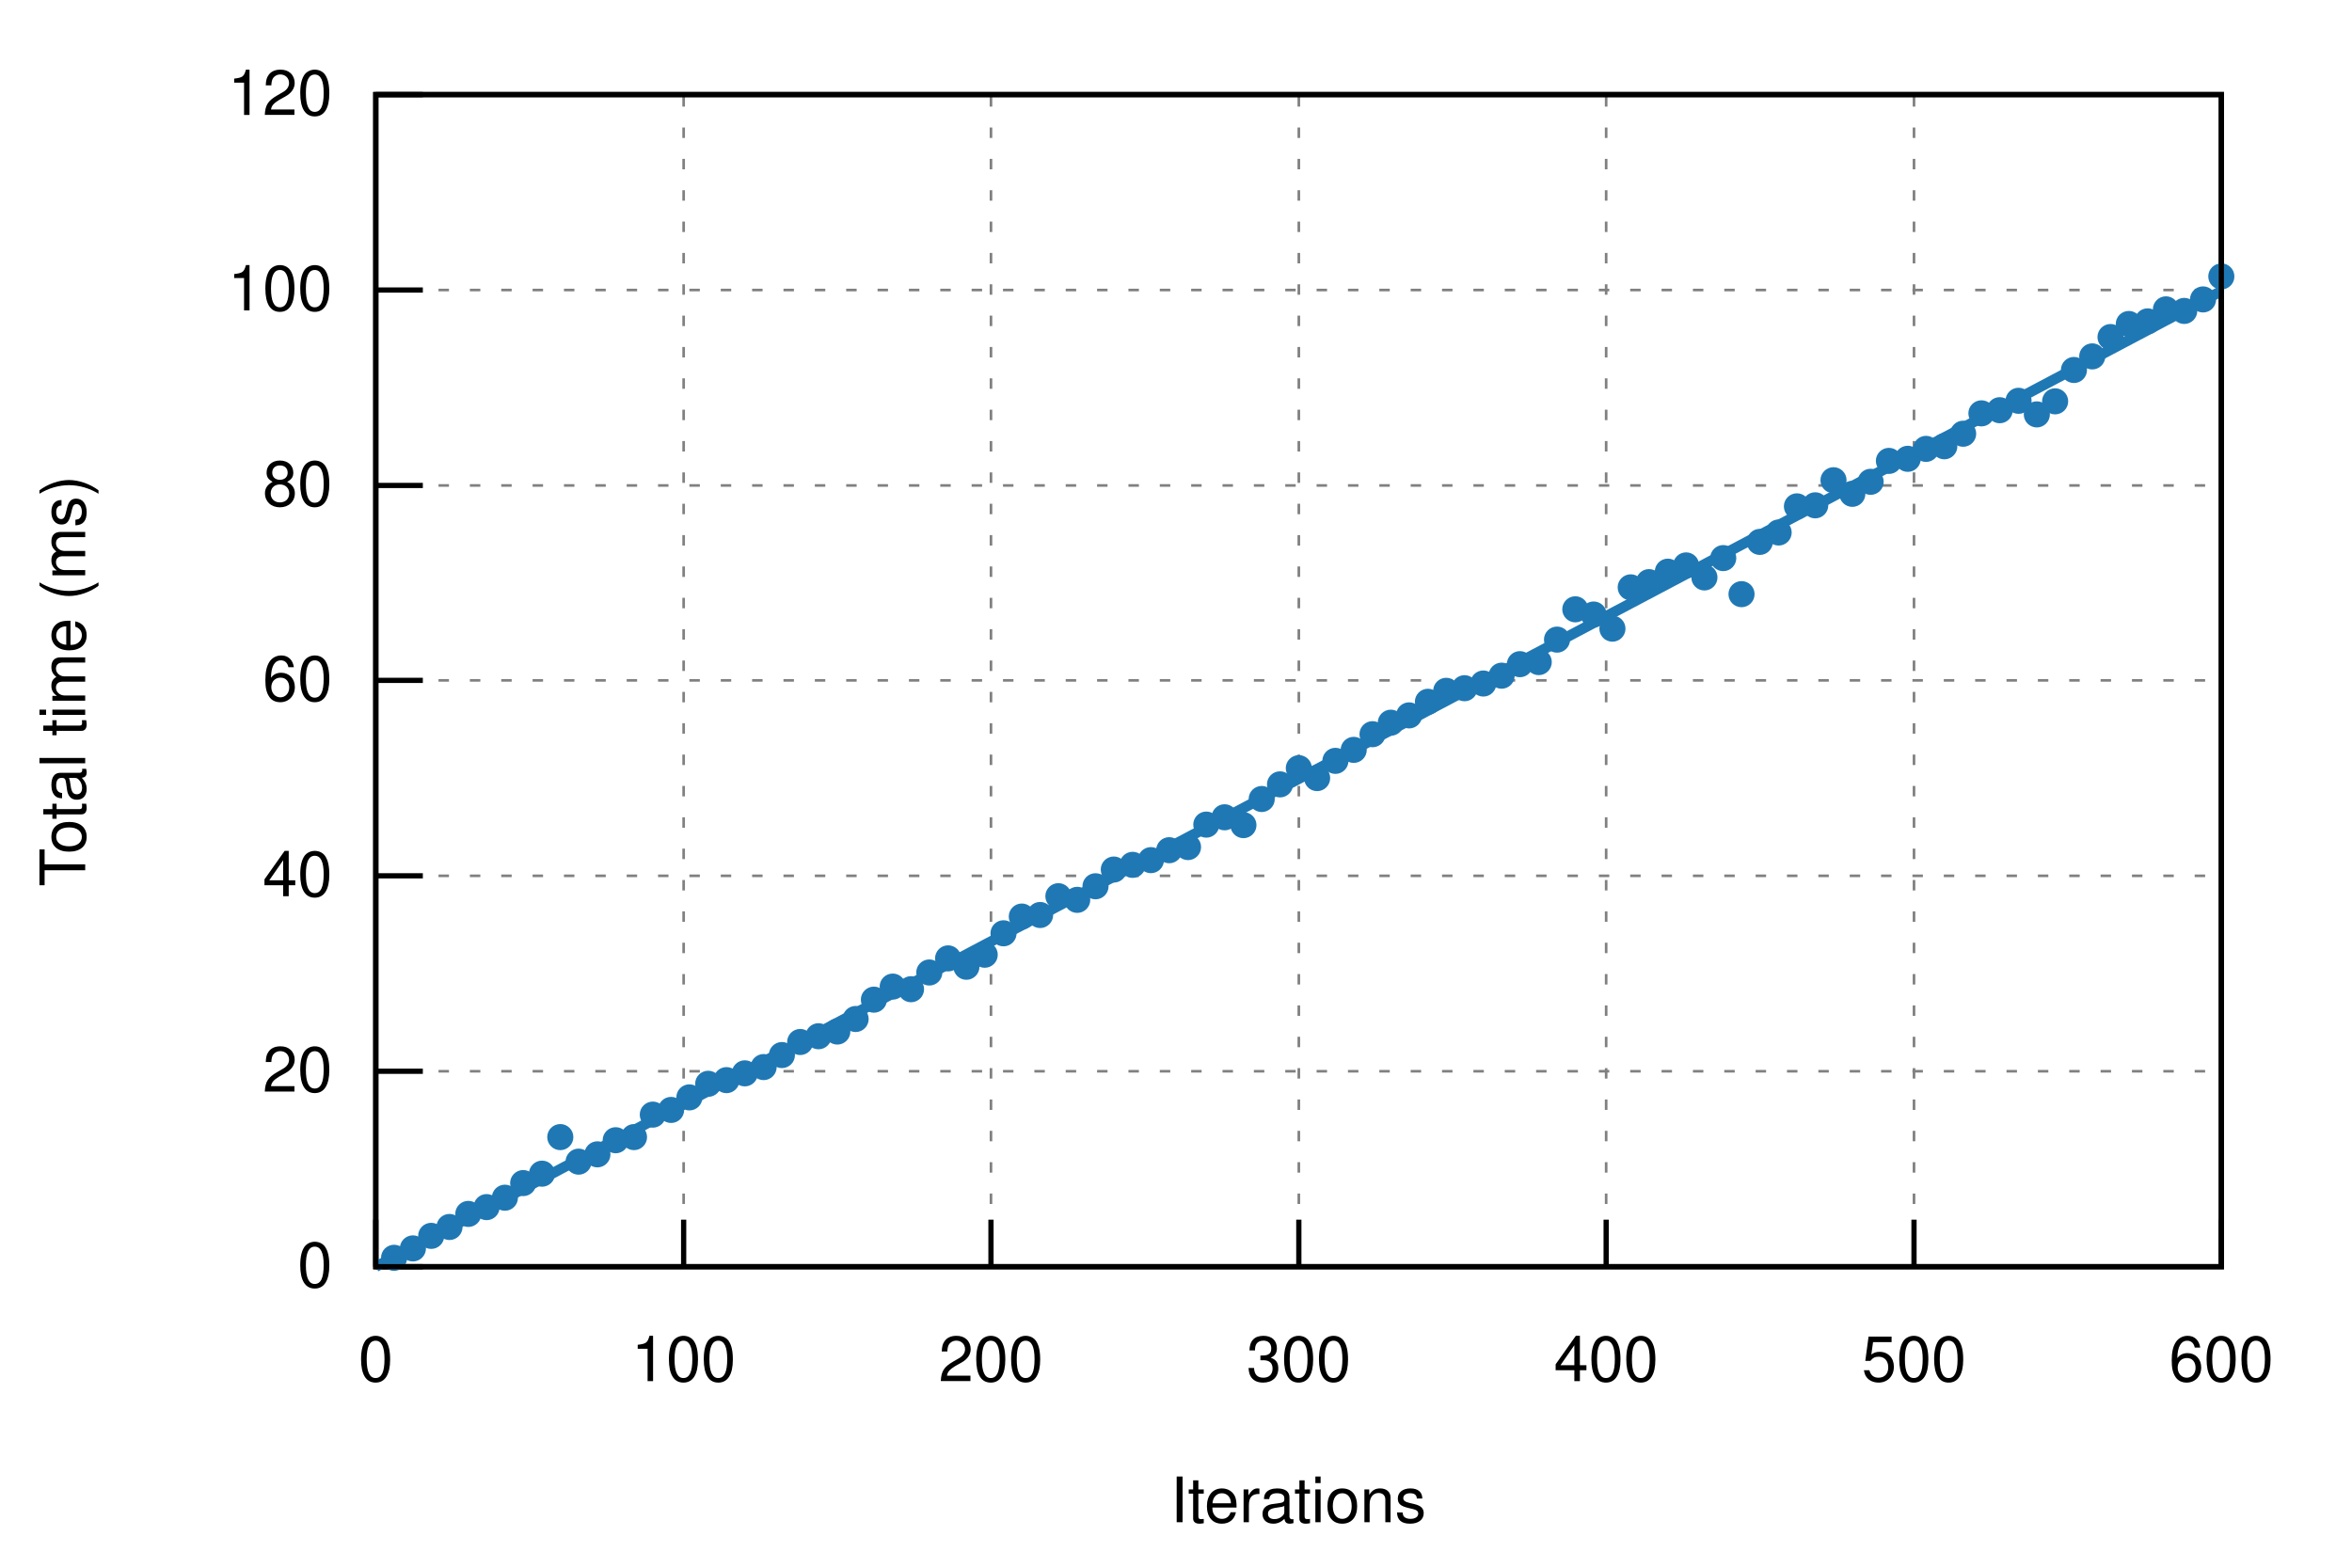
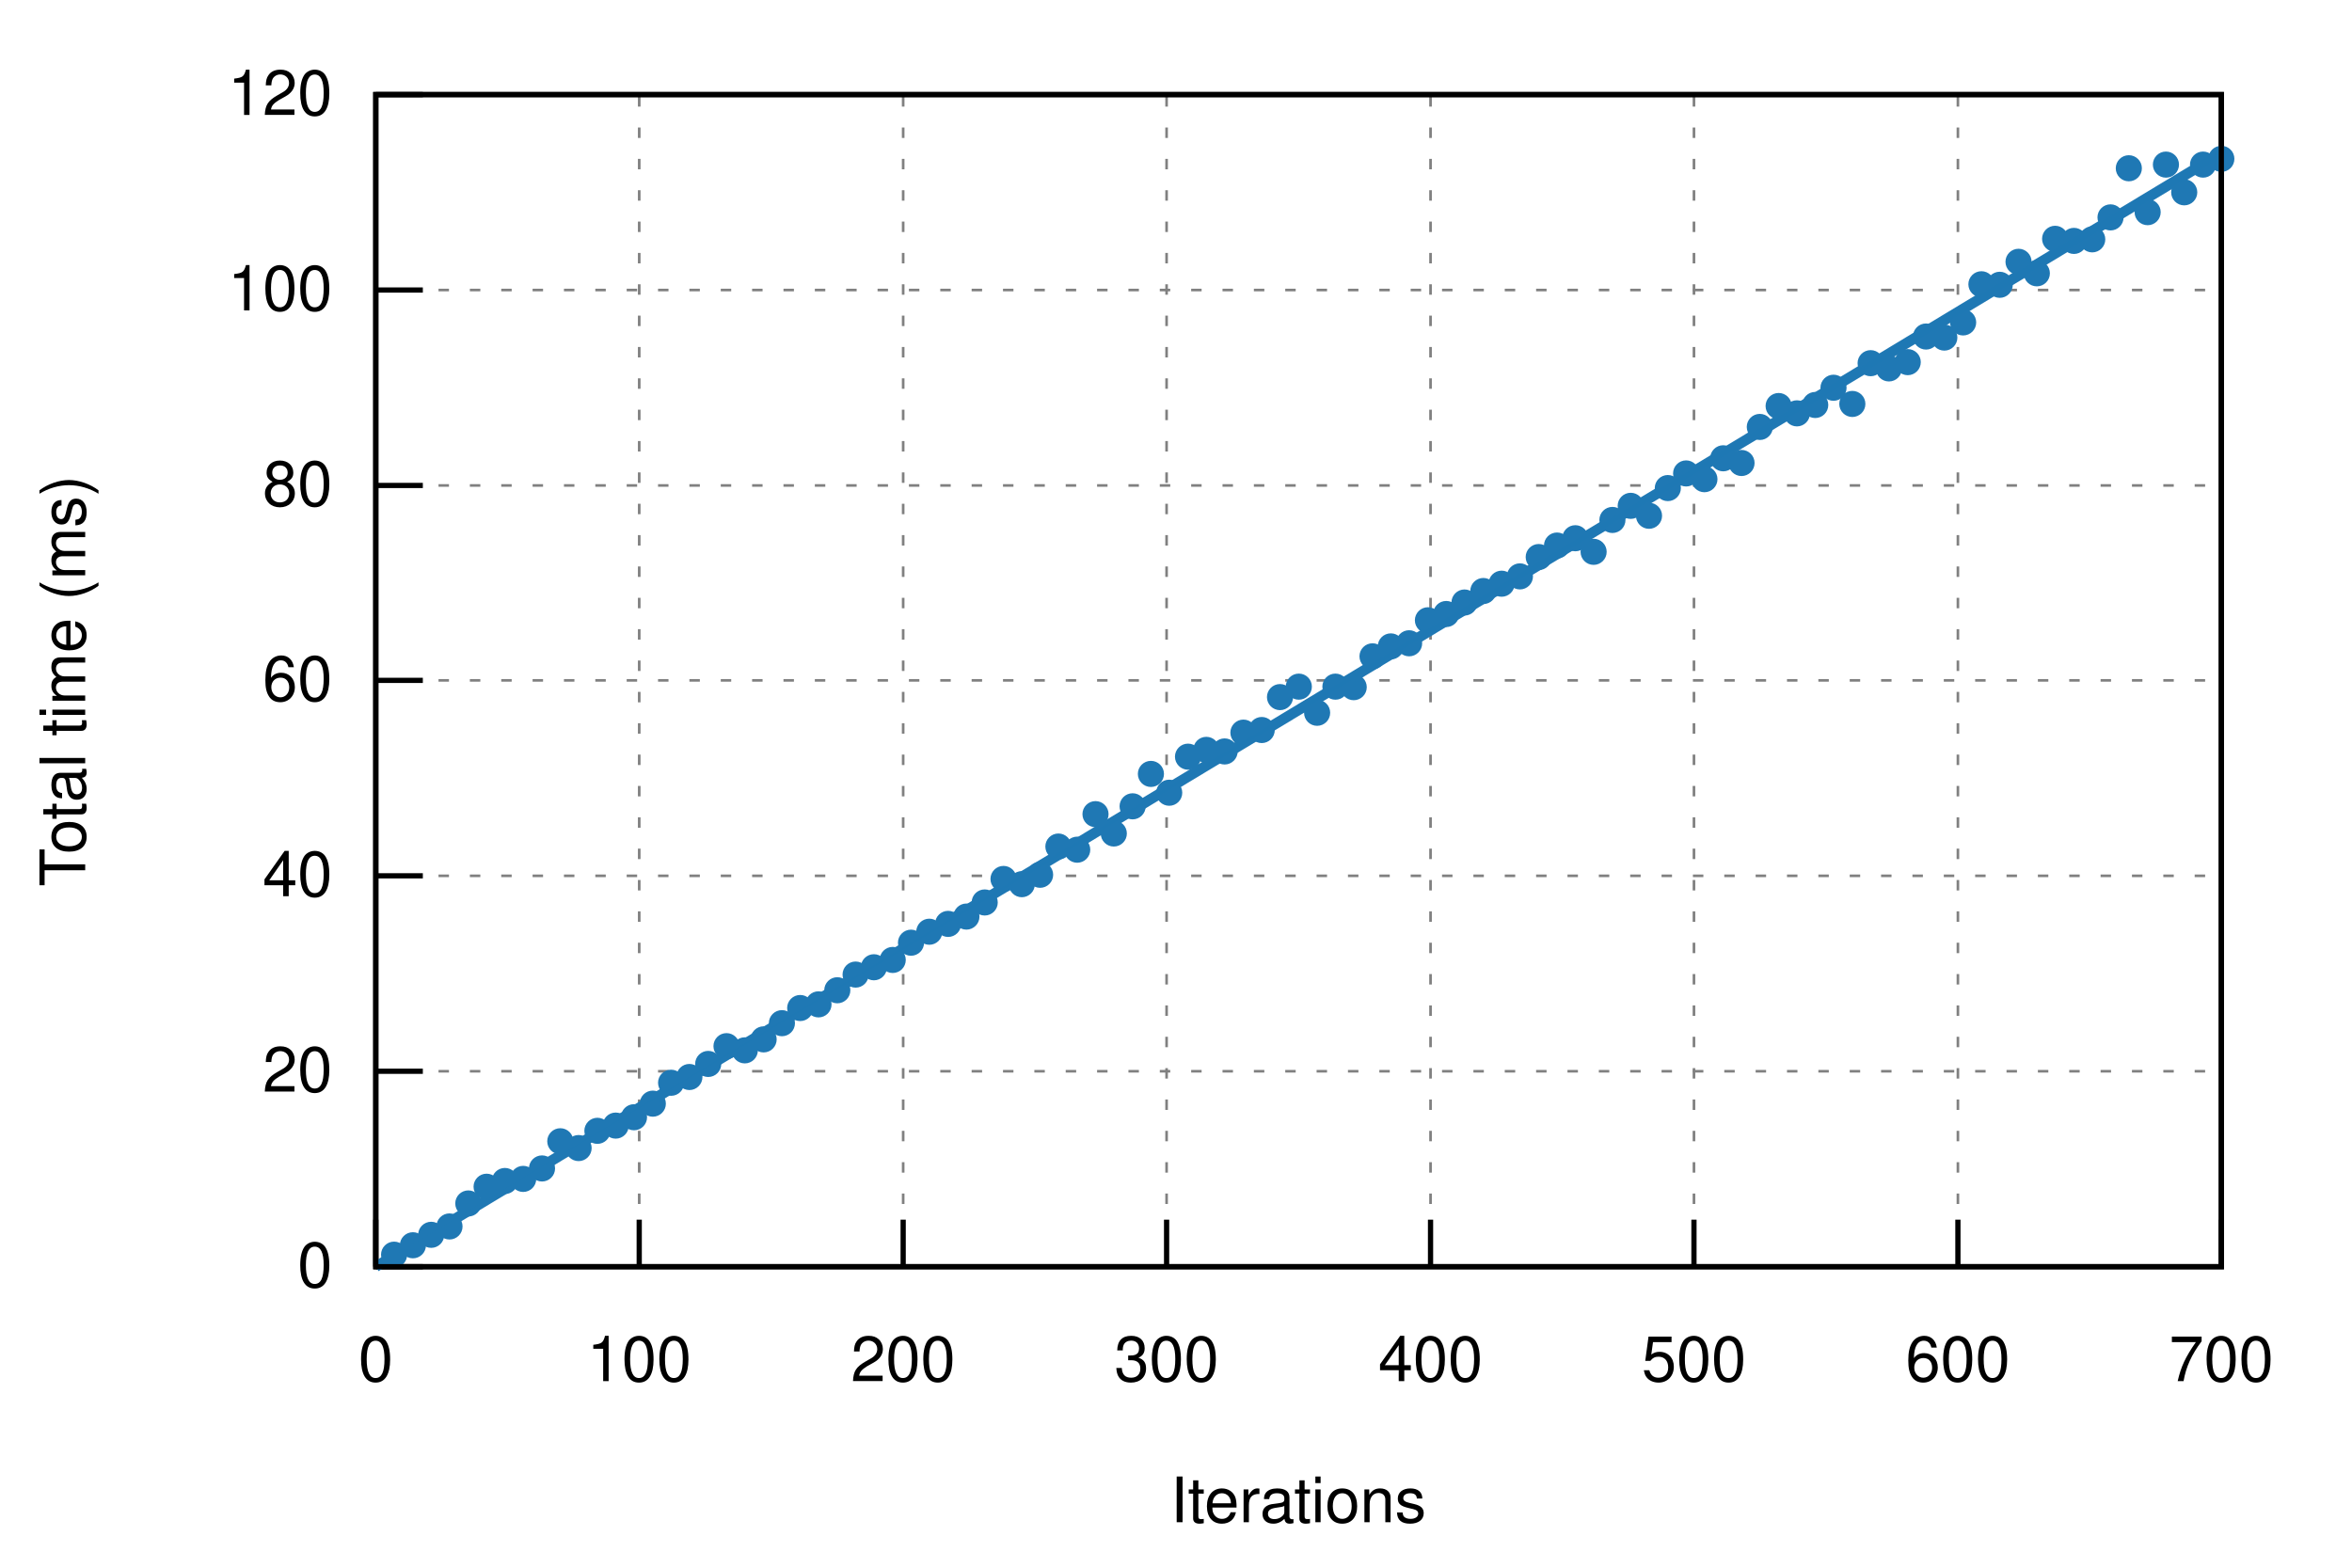
<svg xmlns="http://www.w3.org/2000/svg" xmlns:xlink="http://www.w3.org/1999/xlink" viewBox="0 0 450 300">
  <g id="gnuplot_canvas">
    <rect x="0" y="0" width="450" height="300" fill="none" />
    <defs>
      <circle id="gpDot" r="0.5" stroke-width="0.5" stroke="currentColor" />
      <path id="gpPt0" stroke-width="0.222" stroke="currentColor" d="M-1,0 h2 M0,-1 v2" />
      <path id="gpPt1" stroke-width="0.222" stroke="currentColor" d="M-1,-1 L1,1 M1,-1 L-1,1" />
      <path id="gpPt2" stroke-width="0.222" stroke="currentColor" d="M-1,0 L1,0 M0,-1 L0,1 M-1,-1 L1,1 M-1,1 L1,-1" />
      <rect id="gpPt3" stroke-width="0.222" stroke="currentColor" x="-1" y="-1" width="2" height="2" />
      <rect id="gpPt4" stroke-width="0.222" stroke="currentColor" fill="currentColor" x="-1" y="-1" width="2" height="2" />
      <circle id="gpPt5" stroke-width="0.222" stroke="currentColor" cx="0" cy="0" r="1" />
      <use xlink:href="#gpPt5" id="gpPt6" fill="currentColor" stroke="none" />
      <path id="gpPt7" stroke-width="0.222" stroke="currentColor" d="M0,-1.33 L-1.33,0.67 L1.33,0.67 z" />
      <use xlink:href="#gpPt7" id="gpPt8" fill="currentColor" stroke="none" />
      <use xlink:href="#gpPt7" id="gpPt9" stroke="currentColor" transform="rotate(180)" />
      <use xlink:href="#gpPt9" id="gpPt10" fill="currentColor" stroke="none" />
      <use xlink:href="#gpPt3" id="gpPt11" stroke="currentColor" transform="rotate(45)" />
      <use xlink:href="#gpPt11" id="gpPt12" fill="currentColor" stroke="none" />
      <path id="gpPt13" stroke-width="0.222" stroke="currentColor" d="M0,1.330 L1.265,0.411 L0.782,-1.067 L-0.782,-1.076 L-1.265,0.411 z" />
      <use xlink:href="#gpPt13" id="gpPt14" fill="currentColor" stroke="none" />
      <filter id="textbox" filterUnits="objectBoundingBox" x="0" y="0" height="1" width="1">
        <feFlood flood-color="white" flood-opacity="1" result="bgnd" />
        <feComposite in="SourceGraphic" in2="bgnd" operator="atop" />
      </filter>
      <filter id="greybox" filterUnits="objectBoundingBox" x="0" y="0" height="1" width="1">
        <feFlood flood-color="lightgrey" flood-opacity="1" result="grey" />
        <feComposite in="SourceGraphic" in2="grey" operator="atop" />
      </filter>
    </defs>
    <g fill="none" color="white" stroke="currentColor" stroke-width="1.00" stroke-linecap="butt" stroke-linejoin="miter">
</g>
    <g fill="none" color="black" stroke="currentColor" stroke-width="1.00" stroke-linecap="butt" stroke-linejoin="miter">
</g>
    <g fill="none" color="black" stroke="black" stroke-width="0.50" stroke-linecap="butt" stroke-linejoin="miter">
</g>
    <g fill="none" color="gray" stroke="currentColor" stroke-width="0.50" stroke-linecap="butt" stroke-linejoin="miter">
      <path stroke="gray" stroke-dasharray="2,4" class="gridline" d="M71.9,242.4 L425.0,242.4  " />
    </g>
    <g fill="none" color="gray" stroke="gray" stroke-width="1.00" stroke-linecap="butt" stroke-linejoin="miter">
</g>
    <g fill="none" color="black" stroke="currentColor" stroke-width="1.00" stroke-linecap="butt" stroke-linejoin="miter">
      <path stroke="black" d="M71.9,242.4 L80.9,242.4  " />
      <g transform="translate(63.6,246.3)" stroke="none" fill="black" font-family="Helvetica" font-size="12.00" text-anchor="end">
        <text>
          <tspan font-family="Helvetica"> 0</tspan>
        </text>
      </g>
    </g>
    <g fill="none" color="black" stroke="currentColor" stroke-width="1.00" stroke-linecap="butt" stroke-linejoin="miter">
</g>
    <g fill="none" color="black" stroke="black" stroke-width="0.50" stroke-linecap="butt" stroke-linejoin="miter">
</g>
    <g fill="none" color="gray" stroke="currentColor" stroke-width="0.50" stroke-linecap="butt" stroke-linejoin="miter">
      <path stroke="gray" stroke-dasharray="2,4" class="gridline" d="M71.9,205.0 L425.0,205.0  " />
    </g>
    <g fill="none" color="gray" stroke="gray" stroke-width="1.00" stroke-linecap="butt" stroke-linejoin="miter">
</g>
    <g fill="none" color="black" stroke="currentColor" stroke-width="1.00" stroke-linecap="butt" stroke-linejoin="miter">
      <path stroke="black" d="M71.9,205.0 L80.9,205.0  " />
      <g transform="translate(63.6,208.9)" stroke="none" fill="black" font-family="Helvetica" font-size="12.00" text-anchor="end">
        <text>
          <tspan font-family="Helvetica"> 20</tspan>
        </text>
      </g>
    </g>
    <g fill="none" color="black" stroke="currentColor" stroke-width="1.00" stroke-linecap="butt" stroke-linejoin="miter">
</g>
    <g fill="none" color="black" stroke="black" stroke-width="0.50" stroke-linecap="butt" stroke-linejoin="miter">
</g>
    <g fill="none" color="gray" stroke="currentColor" stroke-width="0.50" stroke-linecap="butt" stroke-linejoin="miter">
      <path stroke="gray" stroke-dasharray="2,4" class="gridline" d="M71.9,167.6 L425.0,167.6  " />
    </g>
    <g fill="none" color="gray" stroke="gray" stroke-width="1.00" stroke-linecap="butt" stroke-linejoin="miter">
</g>
    <g fill="none" color="black" stroke="currentColor" stroke-width="1.00" stroke-linecap="butt" stroke-linejoin="miter">
      <path stroke="black" d="M71.9,167.6 L80.9,167.6  " />
      <g transform="translate(63.6,171.5)" stroke="none" fill="black" font-family="Helvetica" font-size="12.00" text-anchor="end">
        <text>
          <tspan font-family="Helvetica"> 40</tspan>
        </text>
      </g>
    </g>
    <g fill="none" color="black" stroke="currentColor" stroke-width="1.00" stroke-linecap="butt" stroke-linejoin="miter">
</g>
    <g fill="none" color="black" stroke="black" stroke-width="0.50" stroke-linecap="butt" stroke-linejoin="miter">
</g>
    <g fill="none" color="gray" stroke="currentColor" stroke-width="0.50" stroke-linecap="butt" stroke-linejoin="miter">
      <path stroke="gray" stroke-dasharray="2,4" class="gridline" d="M71.9,130.2 L425.0,130.2  " />
    </g>
    <g fill="none" color="gray" stroke="gray" stroke-width="1.00" stroke-linecap="butt" stroke-linejoin="miter">
</g>
    <g fill="none" color="black" stroke="currentColor" stroke-width="1.00" stroke-linecap="butt" stroke-linejoin="miter">
      <path stroke="black" d="M71.9,130.2 L80.9,130.2  " />
      <g transform="translate(63.6,134.1)" stroke="none" fill="black" font-family="Helvetica" font-size="12.00" text-anchor="end">
        <text>
          <tspan font-family="Helvetica"> 60</tspan>
        </text>
      </g>
    </g>
    <g fill="none" color="black" stroke="currentColor" stroke-width="1.00" stroke-linecap="butt" stroke-linejoin="miter">
</g>
    <g fill="none" color="black" stroke="black" stroke-width="0.50" stroke-linecap="butt" stroke-linejoin="miter">
</g>
    <g fill="none" color="gray" stroke="currentColor" stroke-width="0.50" stroke-linecap="butt" stroke-linejoin="miter">
      <path stroke="gray" stroke-dasharray="2,4" class="gridline" d="M71.9,92.9 L425.0,92.9  " />
    </g>
    <g fill="none" color="gray" stroke="gray" stroke-width="1.00" stroke-linecap="butt" stroke-linejoin="miter">
</g>
    <g fill="none" color="black" stroke="currentColor" stroke-width="1.00" stroke-linecap="butt" stroke-linejoin="miter">
      <path stroke="black" d="M71.9,92.9 L80.9,92.9  " />
      <g transform="translate(63.6,96.8)" stroke="none" fill="black" font-family="Helvetica" font-size="12.00" text-anchor="end">
        <text>
          <tspan font-family="Helvetica"> 80</tspan>
        </text>
      </g>
    </g>
    <g fill="none" color="black" stroke="currentColor" stroke-width="1.00" stroke-linecap="butt" stroke-linejoin="miter">
</g>
    <g fill="none" color="black" stroke="black" stroke-width="0.50" stroke-linecap="butt" stroke-linejoin="miter">
</g>
    <g fill="none" color="gray" stroke="currentColor" stroke-width="0.50" stroke-linecap="butt" stroke-linejoin="miter">
      <path stroke="gray" stroke-dasharray="2,4" class="gridline" d="M71.9,55.5 L425.0,55.5  " />
    </g>
    <g fill="none" color="gray" stroke="gray" stroke-width="1.00" stroke-linecap="butt" stroke-linejoin="miter">
</g>
    <g fill="none" color="black" stroke="currentColor" stroke-width="1.00" stroke-linecap="butt" stroke-linejoin="miter">
      <path stroke="black" d="M71.9,55.5 L80.9,55.5  " />
      <g transform="translate(63.6,59.4)" stroke="none" fill="black" font-family="Helvetica" font-size="12.00" text-anchor="end">
        <text>
          <tspan font-family="Helvetica"> 100</tspan>
        </text>
      </g>
    </g>
    <g fill="none" color="black" stroke="currentColor" stroke-width="1.00" stroke-linecap="butt" stroke-linejoin="miter">
</g>
    <g fill="none" color="black" stroke="black" stroke-width="0.50" stroke-linecap="butt" stroke-linejoin="miter">
</g>
    <g fill="none" color="gray" stroke="currentColor" stroke-width="0.50" stroke-linecap="butt" stroke-linejoin="miter">
      <path stroke="gray" stroke-dasharray="2,4" class="gridline" d="M71.9,18.1 L425.0,18.1  " />
    </g>
    <g fill="none" color="gray" stroke="gray" stroke-width="1.00" stroke-linecap="butt" stroke-linejoin="miter">
</g>
    <g fill="none" color="black" stroke="currentColor" stroke-width="1.00" stroke-linecap="butt" stroke-linejoin="miter">
      <path stroke="black" d="M71.9,18.1 L80.9,18.1  " />
      <g transform="translate(63.6,22.0)" stroke="none" fill="black" font-family="Helvetica" font-size="12.00" text-anchor="end">
        <text>
          <tspan font-family="Helvetica"> 120</tspan>
        </text>
      </g>
    </g>
    <g fill="none" color="black" stroke="currentColor" stroke-width="1.00" stroke-linecap="butt" stroke-linejoin="miter">
</g>
    <g fill="none" color="black" stroke="black" stroke-width="0.50" stroke-linecap="butt" stroke-linejoin="miter">
</g>
    <g fill="none" color="gray" stroke="currentColor" stroke-width="0.50" stroke-linecap="butt" stroke-linejoin="miter">
      <path stroke="gray" stroke-dasharray="2,4" class="gridline" d="M71.9,242.4 L71.9,18.1  " />
    </g>
    <g fill="none" color="gray" stroke="gray" stroke-width="1.00" stroke-linecap="butt" stroke-linejoin="miter">
</g>
    <g fill="none" color="black" stroke="currentColor" stroke-width="1.00" stroke-linecap="butt" stroke-linejoin="miter">
      <path stroke="black" d="M71.9,242.4 L71.9,233.4  " />
      <g transform="translate(71.9,264.3)" stroke="none" fill="black" font-family="Helvetica" font-size="12.00" text-anchor="middle">
        <text>
          <tspan font-family="Helvetica"> 0</tspan>
        </text>
      </g>
    </g>
    <g fill="none" color="black" stroke="currentColor" stroke-width="1.00" stroke-linecap="butt" stroke-linejoin="miter">
</g>
    <g fill="none" color="black" stroke="black" stroke-width="0.50" stroke-linecap="butt" stroke-linejoin="miter">
</g>
    <g fill="none" color="gray" stroke="currentColor" stroke-width="0.50" stroke-linecap="butt" stroke-linejoin="miter">
-       <path stroke="gray" stroke-dasharray="2,4" class="gridline" d="M130.8,242.4 L130.8,18.1  " />
-     </g>
-     <g fill="none" color="gray" stroke="gray" stroke-width="1.00" stroke-linecap="butt" stroke-linejoin="miter">
- </g>
-     <g fill="none" color="black" stroke="currentColor" stroke-width="1.00" stroke-linecap="butt" stroke-linejoin="miter">
-       <path stroke="black" d="M130.8,242.4 L130.8,233.4  " />
-       <g transform="translate(130.8,264.3)" stroke="none" fill="black" font-family="Helvetica" font-size="12.00" text-anchor="middle">
+       <path stroke="gray" stroke-dasharray="2,4" class="gridline" d="M122.3,242.4 L122.3,18.1  " />
+     </g>
+     <g fill="none" color="gray" stroke="gray" stroke-width="1.00" stroke-linecap="butt" stroke-linejoin="miter">
+ </g>
+     <g fill="none" color="black" stroke="currentColor" stroke-width="1.00" stroke-linecap="butt" stroke-linejoin="miter">
+       <path stroke="black" d="M122.3,242.4 L122.3,233.4  " />
+       <g transform="translate(122.3,264.3)" stroke="none" fill="black" font-family="Helvetica" font-size="12.00" text-anchor="middle">
        <text>
          <tspan font-family="Helvetica"> 100</tspan>
        </text>
      </g>
    </g>
    <g fill="none" color="black" stroke="currentColor" stroke-width="1.00" stroke-linecap="butt" stroke-linejoin="miter">
</g>
    <g fill="none" color="black" stroke="black" stroke-width="0.50" stroke-linecap="butt" stroke-linejoin="miter">
</g>
    <g fill="none" color="gray" stroke="currentColor" stroke-width="0.50" stroke-linecap="butt" stroke-linejoin="miter">
-       <path stroke="gray" stroke-dasharray="2,4" class="gridline" d="M189.6,242.4 L189.6,18.1  " />
-     </g>
-     <g fill="none" color="gray" stroke="gray" stroke-width="1.00" stroke-linecap="butt" stroke-linejoin="miter">
- </g>
-     <g fill="none" color="black" stroke="currentColor" stroke-width="1.00" stroke-linecap="butt" stroke-linejoin="miter">
-       <path stroke="black" d="M189.6,242.4 L189.6,233.4  " />
-       <g transform="translate(189.6,264.3)" stroke="none" fill="black" font-family="Helvetica" font-size="12.00" text-anchor="middle">
+       <path stroke="gray" stroke-dasharray="2,4" class="gridline" d="M172.8,242.4 L172.8,18.1  " />
+     </g>
+     <g fill="none" color="gray" stroke="gray" stroke-width="1.00" stroke-linecap="butt" stroke-linejoin="miter">
+ </g>
+     <g fill="none" color="black" stroke="currentColor" stroke-width="1.00" stroke-linecap="butt" stroke-linejoin="miter">
+       <path stroke="black" d="M172.8,242.4 L172.8,233.4  " />
+       <g transform="translate(172.8,264.3)" stroke="none" fill="black" font-family="Helvetica" font-size="12.00" text-anchor="middle">
        <text>
          <tspan font-family="Helvetica"> 200</tspan>
        </text>
      </g>
    </g>
    <g fill="none" color="black" stroke="currentColor" stroke-width="1.00" stroke-linecap="butt" stroke-linejoin="miter">
</g>
    <g fill="none" color="black" stroke="black" stroke-width="0.50" stroke-linecap="butt" stroke-linejoin="miter">
</g>
    <g fill="none" color="gray" stroke="currentColor" stroke-width="0.50" stroke-linecap="butt" stroke-linejoin="miter">
-       <path stroke="gray" stroke-dasharray="2,4" class="gridline" d="M248.5,242.4 L248.5,18.1  " />
-     </g>
-     <g fill="none" color="gray" stroke="gray" stroke-width="1.00" stroke-linecap="butt" stroke-linejoin="miter">
- </g>
-     <g fill="none" color="black" stroke="currentColor" stroke-width="1.00" stroke-linecap="butt" stroke-linejoin="miter">
-       <path stroke="black" d="M248.5,242.4 L248.5,233.4  " />
-       <g transform="translate(248.5,264.3)" stroke="none" fill="black" font-family="Helvetica" font-size="12.00" text-anchor="middle">
+       <path stroke="gray" stroke-dasharray="2,4" class="gridline" d="M223.2,242.4 L223.2,18.1  " />
+     </g>
+     <g fill="none" color="gray" stroke="gray" stroke-width="1.00" stroke-linecap="butt" stroke-linejoin="miter">
+ </g>
+     <g fill="none" color="black" stroke="currentColor" stroke-width="1.00" stroke-linecap="butt" stroke-linejoin="miter">
+       <path stroke="black" d="M223.2,242.4 L223.2,233.4  " />
+       <g transform="translate(223.2,264.3)" stroke="none" fill="black" font-family="Helvetica" font-size="12.00" text-anchor="middle">
        <text>
          <tspan font-family="Helvetica"> 300</tspan>
        </text>
      </g>
    </g>
    <g fill="none" color="black" stroke="currentColor" stroke-width="1.00" stroke-linecap="butt" stroke-linejoin="miter">
</g>
    <g fill="none" color="black" stroke="black" stroke-width="0.50" stroke-linecap="butt" stroke-linejoin="miter">
</g>
    <g fill="none" color="gray" stroke="currentColor" stroke-width="0.50" stroke-linecap="butt" stroke-linejoin="miter">
-       <path stroke="gray" stroke-dasharray="2,4" class="gridline" d="M307.3,242.4 L307.3,18.1  " />
-     </g>
-     <g fill="none" color="gray" stroke="gray" stroke-width="1.00" stroke-linecap="butt" stroke-linejoin="miter">
- </g>
-     <g fill="none" color="black" stroke="currentColor" stroke-width="1.00" stroke-linecap="butt" stroke-linejoin="miter">
-       <path stroke="black" d="M307.3,242.4 L307.3,233.4  " />
-       <g transform="translate(307.3,264.3)" stroke="none" fill="black" font-family="Helvetica" font-size="12.00" text-anchor="middle">
+       <path stroke="gray" stroke-dasharray="2,4" class="gridline" d="M273.7,242.4 L273.7,18.1  " />
+     </g>
+     <g fill="none" color="gray" stroke="gray" stroke-width="1.00" stroke-linecap="butt" stroke-linejoin="miter">
+ </g>
+     <g fill="none" color="black" stroke="currentColor" stroke-width="1.00" stroke-linecap="butt" stroke-linejoin="miter">
+       <path stroke="black" d="M273.7,242.4 L273.7,233.4  " />
+       <g transform="translate(273.7,264.3)" stroke="none" fill="black" font-family="Helvetica" font-size="12.00" text-anchor="middle">
        <text>
          <tspan font-family="Helvetica"> 400</tspan>
        </text>
      </g>
    </g>
    <g fill="none" color="black" stroke="currentColor" stroke-width="1.00" stroke-linecap="butt" stroke-linejoin="miter">
</g>
    <g fill="none" color="black" stroke="black" stroke-width="0.50" stroke-linecap="butt" stroke-linejoin="miter">
</g>
    <g fill="none" color="gray" stroke="currentColor" stroke-width="0.50" stroke-linecap="butt" stroke-linejoin="miter">
-       <path stroke="gray" stroke-dasharray="2,4" class="gridline" d="M366.2,242.4 L366.2,18.1  " />
-     </g>
-     <g fill="none" color="gray" stroke="gray" stroke-width="1.00" stroke-linecap="butt" stroke-linejoin="miter">
- </g>
-     <g fill="none" color="black" stroke="currentColor" stroke-width="1.00" stroke-linecap="butt" stroke-linejoin="miter">
-       <path stroke="black" d="M366.2,242.4 L366.2,233.4  " />
-       <g transform="translate(366.2,264.3)" stroke="none" fill="black" font-family="Helvetica" font-size="12.00" text-anchor="middle">
+       <path stroke="gray" stroke-dasharray="2,4" class="gridline" d="M324.1,242.4 L324.1,18.1  " />
+     </g>
+     <g fill="none" color="gray" stroke="gray" stroke-width="1.00" stroke-linecap="butt" stroke-linejoin="miter">
+ </g>
+     <g fill="none" color="black" stroke="currentColor" stroke-width="1.00" stroke-linecap="butt" stroke-linejoin="miter">
+       <path stroke="black" d="M324.1,242.4 L324.1,233.4  " />
+       <g transform="translate(324.1,264.3)" stroke="none" fill="black" font-family="Helvetica" font-size="12.00" text-anchor="middle">
        <text>
          <tspan font-family="Helvetica"> 500</tspan>
+         </text>
+       </g>
+     </g>
+     <g fill="none" color="black" stroke="currentColor" stroke-width="1.00" stroke-linecap="butt" stroke-linejoin="miter">
+ </g>
+     <g fill="none" color="black" stroke="black" stroke-width="0.50" stroke-linecap="butt" stroke-linejoin="miter">
+ </g>
+     <g fill="none" color="gray" stroke="currentColor" stroke-width="0.50" stroke-linecap="butt" stroke-linejoin="miter">
+       <path stroke="gray" stroke-dasharray="2,4" class="gridline" d="M374.6,242.4 L374.6,18.1  " />
+     </g>
+     <g fill="none" color="gray" stroke="gray" stroke-width="1.00" stroke-linecap="butt" stroke-linejoin="miter">
+ </g>
+     <g fill="none" color="black" stroke="currentColor" stroke-width="1.00" stroke-linecap="butt" stroke-linejoin="miter">
+       <path stroke="black" d="M374.6,242.4 L374.6,233.4  " />
+       <g transform="translate(374.6,264.3)" stroke="none" fill="black" font-family="Helvetica" font-size="12.00" text-anchor="middle">
+         <text>
+           <tspan font-family="Helvetica"> 600</tspan>
        </text>
      </g>
    </g>
    <g fill="none" color="black" stroke="currentColor" stroke-width="1.00" stroke-linecap="butt" stroke-linejoin="miter">
</g>
    <g fill="none" color="black" stroke="black" stroke-width="0.50" stroke-linecap="butt" stroke-linejoin="miter">
</g>
    <g fill="none" color="gray" stroke="currentColor" stroke-width="0.50" stroke-linecap="butt" stroke-linejoin="miter">
      <path stroke="gray" stroke-dasharray="2,4" class="gridline" d="M425.0,242.4 L425.0,18.1  " />
    </g>
    <g fill="none" color="gray" stroke="gray" stroke-width="1.00" stroke-linecap="butt" stroke-linejoin="miter">
</g>
    <g fill="none" color="black" stroke="currentColor" stroke-width="1.00" stroke-linecap="butt" stroke-linejoin="miter">
      <path stroke="black" d="M425.0,242.4 L425.0,233.4  " />
      <g transform="translate(425.0,264.3)" stroke="none" fill="black" font-family="Helvetica" font-size="12.00" text-anchor="middle">
        <text>
-           <tspan font-family="Helvetica"> 600</tspan>
+           <tspan font-family="Helvetica"> 700</tspan>
        </text>
      </g>
    </g>
    <g fill="none" color="black" stroke="currentColor" stroke-width="1.00" stroke-linecap="butt" stroke-linejoin="miter">
</g>
    <g fill="none" color="black" stroke="currentColor" stroke-width="1.00" stroke-linecap="butt" stroke-linejoin="miter">
      <path stroke="black" d="M71.9,18.1 L71.9,242.4 L425.0,242.4 L425.0,18.1 L71.9,18.1 Z  " />
    </g>
    <g fill="none" color="black" stroke="currentColor" stroke-width="1.00" stroke-linecap="butt" stroke-linejoin="miter">
      <g transform="translate(16.3,130.3) rotate(270)" stroke="none" fill="black" font-family="Helvetica" font-size="12.00" text-anchor="middle">
        <text>
          <tspan font-family="Helvetica">Total time (ms)</tspan>
        </text>
      </g>
    </g>
    <g fill="none" color="black" stroke="currentColor" stroke-width="1.00" stroke-linecap="butt" stroke-linejoin="miter">
      <g transform="translate(248.4,291.3)" stroke="none" fill="black" font-family="Helvetica" font-size="12.00" text-anchor="middle">
        <text>
          <tspan font-family="Helvetica">Iterations</tspan>
        </text>
      </g>
    </g>
    <g fill="none" color="black" stroke="currentColor" stroke-width="1.00" stroke-linecap="butt" stroke-linejoin="miter">
</g>
    <g id="gnuplot_plot_1">
      <g fill="none" color="black" stroke="currentColor" stroke-width="1.00" stroke-linecap="butt" stroke-linejoin="miter">
-         <use xlink:href="#gpPt6" transform="translate(75.4,240.7) scale(2.25)" color="rgb( 31, 120, 180)" />
-         <use xlink:href="#gpPt6" transform="translate(79.0,238.9) scale(2.25)" color="rgb( 31, 120, 180)" />
-         <use xlink:href="#gpPt6" transform="translate(82.5,236.5) scale(2.25)" color="rgb( 31, 120, 180)" />
-         <use xlink:href="#gpPt6" transform="translate(86.0,234.8) scale(2.25)" color="rgb( 31, 120, 180)" />
-         <use xlink:href="#gpPt6" transform="translate(89.6,232.3) scale(2.25)" color="rgb( 31, 120, 180)" />
-         <use xlink:href="#gpPt6" transform="translate(93.1,231.0) scale(2.25)" color="rgb( 31, 120, 180)" />
-         <use xlink:href="#gpPt6" transform="translate(96.6,229.2) scale(2.25)" color="rgb( 31, 120, 180)" />
-         <use xlink:href="#gpPt6" transform="translate(100.1,226.4) scale(2.25)" color="rgb( 31, 120, 180)" />
-         <use xlink:href="#gpPt6" transform="translate(103.7,224.6) scale(2.25)" color="rgb( 31, 120, 180)" />
-         <use xlink:href="#gpPt6" transform="translate(107.2,217.6) scale(2.25)" color="rgb( 31, 120, 180)" />
-         <use xlink:href="#gpPt6" transform="translate(110.7,222.3) scale(2.25)" color="rgb( 31, 120, 180)" />
-         <use xlink:href="#gpPt6" transform="translate(114.3,220.9) scale(2.25)" color="rgb( 31, 120, 180)" />
-         <use xlink:href="#gpPt6" transform="translate(117.8,218.2) scale(2.25)" color="rgb( 31, 120, 180)" />
-         <use xlink:href="#gpPt6" transform="translate(121.3,217.6) scale(2.25)" color="rgb( 31, 120, 180)" />
-         <use xlink:href="#gpPt6" transform="translate(124.9,213.3) scale(2.25)" color="rgb( 31, 120, 180)" />
-         <use xlink:href="#gpPt6" transform="translate(128.4,212.4) scale(2.25)" color="rgb( 31, 120, 180)" />
-         <use xlink:href="#gpPt6" transform="translate(131.9,210.0) scale(2.25)" color="rgb( 31, 120, 180)" />
-         <use xlink:href="#gpPt6" transform="translate(135.5,207.4) scale(2.25)" color="rgb( 31, 120, 180)" />
-         <use xlink:href="#gpPt6" transform="translate(139.0,206.7) scale(2.25)" color="rgb( 31, 120, 180)" />
-         <use xlink:href="#gpPt6" transform="translate(142.5,205.4) scale(2.25)" color="rgb( 31, 120, 180)" />
-         <use xlink:href="#gpPt6" transform="translate(146.1,204.2) scale(2.25)" color="rgb( 31, 120, 180)" />
-         <use xlink:href="#gpPt6" transform="translate(149.6,201.9) scale(2.25)" color="rgb( 31, 120, 180)" />
-         <use xlink:href="#gpPt6" transform="translate(153.1,199.4) scale(2.25)" color="rgb( 31, 120, 180)" />
-         <use xlink:href="#gpPt6" transform="translate(156.6,198.3) scale(2.25)" color="rgb( 31, 120, 180)" />
-         <use xlink:href="#gpPt6" transform="translate(160.2,197.4) scale(2.25)" color="rgb( 31, 120, 180)" />
-         <use xlink:href="#gpPt6" transform="translate(163.7,195.0) scale(2.25)" color="rgb( 31, 120, 180)" />
-         <use xlink:href="#gpPt6" transform="translate(167.2,191.3) scale(2.25)" color="rgb( 31, 120, 180)" />
-         <use xlink:href="#gpPt6" transform="translate(170.8,188.8) scale(2.25)" color="rgb( 31, 120, 180)" />
-         <use xlink:href="#gpPt6" transform="translate(174.3,189.3) scale(2.25)" color="rgb( 31, 120, 180)" />
-         <use xlink:href="#gpPt6" transform="translate(177.8,186.1) scale(2.25)" color="rgb( 31, 120, 180)" />
-         <use xlink:href="#gpPt6" transform="translate(181.4,183.4) scale(2.25)" color="rgb( 31, 120, 180)" />
-         <use xlink:href="#gpPt6" transform="translate(184.9,185.0) scale(2.25)" color="rgb( 31, 120, 180)" />
-         <use xlink:href="#gpPt6" transform="translate(188.4,182.7) scale(2.25)" color="rgb( 31, 120, 180)" />
-         <use xlink:href="#gpPt6" transform="translate(192.0,178.6) scale(2.25)" color="rgb( 31, 120, 180)" />
-         <use xlink:href="#gpPt6" transform="translate(195.5,175.4) scale(2.25)" color="rgb( 31, 120, 180)" />
-         <use xlink:href="#gpPt6" transform="translate(199.0,175.1) scale(2.25)" color="rgb( 31, 120, 180)" />
-         <use xlink:href="#gpPt6" transform="translate(202.5,171.5) scale(2.25)" color="rgb( 31, 120, 180)" />
-         <use xlink:href="#gpPt6" transform="translate(206.1,172.2) scale(2.25)" color="rgb( 31, 120, 180)" />
-         <use xlink:href="#gpPt6" transform="translate(209.6,169.6) scale(2.25)" color="rgb( 31, 120, 180)" />
-         <use xlink:href="#gpPt6" transform="translate(213.1,166.4) scale(2.25)" color="rgb( 31, 120, 180)" />
-         <use xlink:href="#gpPt6" transform="translate(216.7,165.5) scale(2.25)" color="rgb( 31, 120, 180)" />
-         <use xlink:href="#gpPt6" transform="translate(220.2,164.6) scale(2.25)" color="rgb( 31, 120, 180)" />
-         <use xlink:href="#gpPt6" transform="translate(223.7,162.7) scale(2.25)" color="rgb( 31, 120, 180)" />
-         <use xlink:href="#gpPt6" transform="translate(227.3,162.1) scale(2.25)" color="rgb( 31, 120, 180)" />
-         <use xlink:href="#gpPt6" transform="translate(230.8,157.8) scale(2.25)" color="rgb( 31, 120, 180)" />
-         <use xlink:href="#gpPt6" transform="translate(234.3,156.4) scale(2.25)" color="rgb( 31, 120, 180)" />
-         <use xlink:href="#gpPt6" transform="translate(237.9,157.9) scale(2.25)" color="rgb( 31, 120, 180)" />
-         <use xlink:href="#gpPt6" transform="translate(241.4,152.9) scale(2.25)" color="rgb( 31, 120, 180)" />
-         <use xlink:href="#gpPt6" transform="translate(244.9,150.1) scale(2.25)" color="rgb( 31, 120, 180)" />
-         <use xlink:href="#gpPt6" transform="translate(248.5,147.0) scale(2.25)" color="rgb( 31, 120, 180)" />
-         <use xlink:href="#gpPt6" transform="translate(252.0,148.9) scale(2.25)" color="rgb( 31, 120, 180)" />
-         <use xlink:href="#gpPt6" transform="translate(255.5,145.6) scale(2.25)" color="rgb( 31, 120, 180)" />
-         <use xlink:href="#gpPt6" transform="translate(259.0,143.5) scale(2.25)" color="rgb( 31, 120, 180)" />
-         <use xlink:href="#gpPt6" transform="translate(262.6,140.5) scale(2.25)" color="rgb( 31, 120, 180)" />
-         <use xlink:href="#gpPt6" transform="translate(266.1,138.3) scale(2.25)" color="rgb( 31, 120, 180)" />
-         <use xlink:href="#gpPt6" transform="translate(269.6,136.9) scale(2.25)" color="rgb( 31, 120, 180)" />
-         <use xlink:href="#gpPt6" transform="translate(273.2,134.3) scale(2.25)" color="rgb( 31, 120, 180)" />
-         <use xlink:href="#gpPt6" transform="translate(276.7,132.2) scale(2.25)" color="rgb( 31, 120, 180)" />
-         <use xlink:href="#gpPt6" transform="translate(280.2,131.7) scale(2.25)" color="rgb( 31, 120, 180)" />
-         <use xlink:href="#gpPt6" transform="translate(283.8,130.8) scale(2.25)" color="rgb( 31, 120, 180)" />
-         <use xlink:href="#gpPt6" transform="translate(287.3,129.3) scale(2.25)" color="rgb( 31, 120, 180)" />
-         <use xlink:href="#gpPt6" transform="translate(290.8,127.1) scale(2.25)" color="rgb( 31, 120, 180)" />
-         <use xlink:href="#gpPt6" transform="translate(294.4,126.7) scale(2.25)" color="rgb( 31, 120, 180)" />
-         <use xlink:href="#gpPt6" transform="translate(297.9,122.4) scale(2.25)" color="rgb( 31, 120, 180)" />
-         <use xlink:href="#gpPt6" transform="translate(301.4,116.6) scale(2.25)" color="rgb( 31, 120, 180)" />
-         <use xlink:href="#gpPt6" transform="translate(304.9,117.6) scale(2.25)" color="rgb( 31, 120, 180)" />
-         <use xlink:href="#gpPt6" transform="translate(308.5,120.3) scale(2.25)" color="rgb( 31, 120, 180)" />
-         <use xlink:href="#gpPt6" transform="translate(312.0,112.4) scale(2.25)" color="rgb( 31, 120, 180)" />
-         <use xlink:href="#gpPt6" transform="translate(315.5,111.4) scale(2.25)" color="rgb( 31, 120, 180)" />
-         <use xlink:href="#gpPt6" transform="translate(319.1,109.4) scale(2.25)" color="rgb( 31, 120, 180)" />
-         <use xlink:href="#gpPt6" transform="translate(322.6,108.2) scale(2.25)" color="rgb( 31, 120, 180)" />
-         <use xlink:href="#gpPt6" transform="translate(326.1,110.5) scale(2.25)" color="rgb( 31, 120, 180)" />
-         <use xlink:href="#gpPt6" transform="translate(329.7,106.8) scale(2.25)" color="rgb( 31, 120, 180)" />
-         <use xlink:href="#gpPt6" transform="translate(333.2,113.7) scale(2.25)" color="rgb( 31, 120, 180)" />
-         <use xlink:href="#gpPt6" transform="translate(336.7,103.7) scale(2.25)" color="rgb( 31, 120, 180)" />
-         <use xlink:href="#gpPt6" transform="translate(340.3,101.9) scale(2.25)" color="rgb( 31, 120, 180)" />
-         <use xlink:href="#gpPt6" transform="translate(343.8,96.9) scale(2.25)" color="rgb( 31, 120, 180)" />
-         <use xlink:href="#gpPt6" transform="translate(347.3,96.7) scale(2.25)" color="rgb( 31, 120, 180)" />
-         <use xlink:href="#gpPt6" transform="translate(350.8,91.9) scale(2.25)" color="rgb( 31, 120, 180)" />
-         <use xlink:href="#gpPt6" transform="translate(354.4,94.5) scale(2.25)" color="rgb( 31, 120, 180)" />
-         <use xlink:href="#gpPt6" transform="translate(357.9,92.2) scale(2.25)" color="rgb( 31, 120, 180)" />
-         <use xlink:href="#gpPt6" transform="translate(361.4,88.2) scale(2.25)" color="rgb( 31, 120, 180)" />
-         <use xlink:href="#gpPt6" transform="translate(365.0,87.8) scale(2.25)" color="rgb( 31, 120, 180)" />
-         <use xlink:href="#gpPt6" transform="translate(368.5,85.9) scale(2.25)" color="rgb( 31, 120, 180)" />
-         <use xlink:href="#gpPt6" transform="translate(372.0,85.4) scale(2.25)" color="rgb( 31, 120, 180)" />
-         <use xlink:href="#gpPt6" transform="translate(375.6,83.0) scale(2.25)" color="rgb( 31, 120, 180)" />
-         <use xlink:href="#gpPt6" transform="translate(379.1,79.1) scale(2.25)" color="rgb( 31, 120, 180)" />
-         <use xlink:href="#gpPt6" transform="translate(382.6,78.5) scale(2.25)" color="rgb( 31, 120, 180)" />
-         <use xlink:href="#gpPt6" transform="translate(386.2,76.7) scale(2.25)" color="rgb( 31, 120, 180)" />
-         <use xlink:href="#gpPt6" transform="translate(389.7,79.3) scale(2.25)" color="rgb( 31, 120, 180)" />
-         <use xlink:href="#gpPt6" transform="translate(393.2,76.8) scale(2.25)" color="rgb( 31, 120, 180)" />
-         <use xlink:href="#gpPt6" transform="translate(396.8,70.8) scale(2.25)" color="rgb( 31, 120, 180)" />
-         <use xlink:href="#gpPt6" transform="translate(400.3,68.2) scale(2.25)" color="rgb( 31, 120, 180)" />
-         <use xlink:href="#gpPt6" transform="translate(403.8,64.5) scale(2.25)" color="rgb( 31, 120, 180)" />
-         <use xlink:href="#gpPt6" transform="translate(407.3,62.0) scale(2.25)" color="rgb( 31, 120, 180)" />
-         <use xlink:href="#gpPt6" transform="translate(410.9,61.5) scale(2.25)" color="rgb( 31, 120, 180)" />
-         <use xlink:href="#gpPt6" transform="translate(414.4,59.2) scale(2.25)" color="rgb( 31, 120, 180)" />
-         <use xlink:href="#gpPt6" transform="translate(417.9,59.5) scale(2.25)" color="rgb( 31, 120, 180)" />
-         <use xlink:href="#gpPt6" transform="translate(421.5,57.3) scale(2.25)" color="rgb( 31, 120, 180)" />
-         <use xlink:href="#gpPt6" transform="translate(425.0,52.9) scale(2.25)" color="rgb( 31, 120, 180)" />
+         <use xlink:href="#gpPt6" transform="translate(75.4,240.1) scale(2.25)" color="rgb( 31, 120, 180)" />
+         <use xlink:href="#gpPt6" transform="translate(79.0,238.3) scale(2.25)" color="rgb( 31, 120, 180)" />
+         <use xlink:href="#gpPt6" transform="translate(82.5,236.3) scale(2.25)" color="rgb( 31, 120, 180)" />
+         <use xlink:href="#gpPt6" transform="translate(86.0,234.7) scale(2.25)" color="rgb( 31, 120, 180)" />
+         <use xlink:href="#gpPt6" transform="translate(89.6,230.3) scale(2.25)" color="rgb( 31, 120, 180)" />
+         <use xlink:href="#gpPt6" transform="translate(93.1,227.1) scale(2.25)" color="rgb( 31, 120, 180)" />
+         <use xlink:href="#gpPt6" transform="translate(96.6,226.0) scale(2.25)" color="rgb( 31, 120, 180)" />
+         <use xlink:href="#gpPt6" transform="translate(100.1,225.6) scale(2.25)" color="rgb( 31, 120, 180)" />
+         <use xlink:href="#gpPt6" transform="translate(103.7,223.6) scale(2.25)" color="rgb( 31, 120, 180)" />
+         <use xlink:href="#gpPt6" transform="translate(107.2,218.4) scale(2.25)" color="rgb( 31, 120, 180)" />
+         <use xlink:href="#gpPt6" transform="translate(110.7,219.7) scale(2.25)" color="rgb( 31, 120, 180)" />
+         <use xlink:href="#gpPt6" transform="translate(114.3,216.4) scale(2.25)" color="rgb( 31, 120, 180)" />
+         <use xlink:href="#gpPt6" transform="translate(117.8,215.4) scale(2.25)" color="rgb( 31, 120, 180)" />
+         <use xlink:href="#gpPt6" transform="translate(121.3,213.8) scale(2.25)" color="rgb( 31, 120, 180)" />
+         <use xlink:href="#gpPt6" transform="translate(124.9,211.2) scale(2.25)" color="rgb( 31, 120, 180)" />
+         <use xlink:href="#gpPt6" transform="translate(128.4,207.2) scale(2.25)" color="rgb( 31, 120, 180)" />
+         <use xlink:href="#gpPt6" transform="translate(131.9,206.1) scale(2.25)" color="rgb( 31, 120, 180)" />
+         <use xlink:href="#gpPt6" transform="translate(135.5,203.6) scale(2.25)" color="rgb( 31, 120, 180)" />
+         <use xlink:href="#gpPt6" transform="translate(139.0,200.2) scale(2.25)" color="rgb( 31, 120, 180)" />
+         <use xlink:href="#gpPt6" transform="translate(142.5,201.0) scale(2.25)" color="rgb( 31, 120, 180)" />
+         <use xlink:href="#gpPt6" transform="translate(146.1,198.9) scale(2.25)" color="rgb( 31, 120, 180)" />
+         <use xlink:href="#gpPt6" transform="translate(149.6,195.8) scale(2.25)" color="rgb( 31, 120, 180)" />
+         <use xlink:href="#gpPt6" transform="translate(153.1,192.9) scale(2.25)" color="rgb( 31, 120, 180)" />
+         <use xlink:href="#gpPt6" transform="translate(156.6,192.2) scale(2.25)" color="rgb( 31, 120, 180)" />
+         <use xlink:href="#gpPt6" transform="translate(160.2,189.5) scale(2.25)" color="rgb( 31, 120, 180)" />
+         <use xlink:href="#gpPt6" transform="translate(163.7,186.5) scale(2.25)" color="rgb( 31, 120, 180)" />
+         <use xlink:href="#gpPt6" transform="translate(167.2,185.1) scale(2.25)" color="rgb( 31, 120, 180)" />
+         <use xlink:href="#gpPt6" transform="translate(170.8,183.7) scale(2.25)" color="rgb( 31, 120, 180)" />
+         <use xlink:href="#gpPt6" transform="translate(174.3,180.4) scale(2.25)" color="rgb( 31, 120, 180)" />
+         <use xlink:href="#gpPt6" transform="translate(177.8,178.3) scale(2.25)" color="rgb( 31, 120, 180)" />
+         <use xlink:href="#gpPt6" transform="translate(181.4,176.8) scale(2.25)" color="rgb( 31, 120, 180)" />
+         <use xlink:href="#gpPt6" transform="translate(184.9,175.4) scale(2.25)" color="rgb( 31, 120, 180)" />
+         <use xlink:href="#gpPt6" transform="translate(188.4,172.7) scale(2.25)" color="rgb( 31, 120, 180)" />
+         <use xlink:href="#gpPt6" transform="translate(192.0,168.2) scale(2.25)" color="rgb( 31, 120, 180)" />
+         <use xlink:href="#gpPt6" transform="translate(195.5,169.2) scale(2.25)" color="rgb( 31, 120, 180)" />
+         <use xlink:href="#gpPt6" transform="translate(199.0,167.4) scale(2.25)" color="rgb( 31, 120, 180)" />
+         <use xlink:href="#gpPt6" transform="translate(202.5,162.0) scale(2.25)" color="rgb( 31, 120, 180)" />
+         <use xlink:href="#gpPt6" transform="translate(206.1,162.6) scale(2.25)" color="rgb( 31, 120, 180)" />
+         <use xlink:href="#gpPt6" transform="translate(209.6,155.8) scale(2.25)" color="rgb( 31, 120, 180)" />
+         <use xlink:href="#gpPt6" transform="translate(213.1,159.5) scale(2.25)" color="rgb( 31, 120, 180)" />
+         <use xlink:href="#gpPt6" transform="translate(216.7,154.3) scale(2.25)" color="rgb( 31, 120, 180)" />
+         <use xlink:href="#gpPt6" transform="translate(220.2,148.1) scale(2.25)" color="rgb( 31, 120, 180)" />
+         <use xlink:href="#gpPt6" transform="translate(223.7,151.7) scale(2.25)" color="rgb( 31, 120, 180)" />
+         <use xlink:href="#gpPt6" transform="translate(227.3,144.8) scale(2.25)" color="rgb( 31, 120, 180)" />
+         <use xlink:href="#gpPt6" transform="translate(230.8,143.5) scale(2.25)" color="rgb( 31, 120, 180)" />
+         <use xlink:href="#gpPt6" transform="translate(234.3,143.8) scale(2.25)" color="rgb( 31, 120, 180)" />
+         <use xlink:href="#gpPt6" transform="translate(237.9,140.2) scale(2.25)" color="rgb( 31, 120, 180)" />
+         <use xlink:href="#gpPt6" transform="translate(241.4,139.7) scale(2.25)" color="rgb( 31, 120, 180)" />
+         <use xlink:href="#gpPt6" transform="translate(244.9,133.4) scale(2.25)" color="rgb( 31, 120, 180)" />
+         <use xlink:href="#gpPt6" transform="translate(248.5,131.4) scale(2.25)" color="rgb( 31, 120, 180)" />
+         <use xlink:href="#gpPt6" transform="translate(252.0,136.4) scale(2.25)" color="rgb( 31, 120, 180)" />
+         <use xlink:href="#gpPt6" transform="translate(255.5,131.4) scale(2.25)" color="rgb( 31, 120, 180)" />
+         <use xlink:href="#gpPt6" transform="translate(259.0,131.5) scale(2.25)" color="rgb( 31, 120, 180)" />
+         <use xlink:href="#gpPt6" transform="translate(262.6,125.6) scale(2.25)" color="rgb( 31, 120, 180)" />
+         <use xlink:href="#gpPt6" transform="translate(266.1,123.7) scale(2.25)" color="rgb( 31, 120, 180)" />
+         <use xlink:href="#gpPt6" transform="translate(269.6,123.1) scale(2.25)" color="rgb( 31, 120, 180)" />
+         <use xlink:href="#gpPt6" transform="translate(273.2,118.7) scale(2.25)" color="rgb( 31, 120, 180)" />
+         <use xlink:href="#gpPt6" transform="translate(276.7,117.5) scale(2.25)" color="rgb( 31, 120, 180)" />
+         <use xlink:href="#gpPt6" transform="translate(280.2,115.3) scale(2.25)" color="rgb( 31, 120, 180)" />
+         <use xlink:href="#gpPt6" transform="translate(283.8,113.1) scale(2.25)" color="rgb( 31, 120, 180)" />
+         <use xlink:href="#gpPt6" transform="translate(287.3,111.7) scale(2.25)" color="rgb( 31, 120, 180)" />
+         <use xlink:href="#gpPt6" transform="translate(290.8,110.3) scale(2.25)" color="rgb( 31, 120, 180)" />
+         <use xlink:href="#gpPt6" transform="translate(294.4,106.6) scale(2.25)" color="rgb( 31, 120, 180)" />
+         <use xlink:href="#gpPt6" transform="translate(297.9,104.4) scale(2.25)" color="rgb( 31, 120, 180)" />
+         <use xlink:href="#gpPt6" transform="translate(301.4,103.0) scale(2.25)" color="rgb( 31, 120, 180)" />
+         <use xlink:href="#gpPt6" transform="translate(304.9,105.6) scale(2.25)" color="rgb( 31, 120, 180)" />
+         <use xlink:href="#gpPt6" transform="translate(308.5,99.5) scale(2.25)" color="rgb( 31, 120, 180)" />
+         <use xlink:href="#gpPt6" transform="translate(312.0,96.8) scale(2.25)" color="rgb( 31, 120, 180)" />
+         <use xlink:href="#gpPt6" transform="translate(315.5,98.7) scale(2.25)" color="rgb( 31, 120, 180)" />
+         <use xlink:href="#gpPt6" transform="translate(319.1,93.4) scale(2.25)" color="rgb( 31, 120, 180)" />
+         <use xlink:href="#gpPt6" transform="translate(322.6,90.6) scale(2.25)" color="rgb( 31, 120, 180)" />
+         <use xlink:href="#gpPt6" transform="translate(326.1,91.7) scale(2.25)" color="rgb( 31, 120, 180)" />
+         <use xlink:href="#gpPt6" transform="translate(329.7,87.7) scale(2.25)" color="rgb( 31, 120, 180)" />
+         <use xlink:href="#gpPt6" transform="translate(333.2,88.6) scale(2.25)" color="rgb( 31, 120, 180)" />
+         <use xlink:href="#gpPt6" transform="translate(336.7,81.7) scale(2.25)" color="rgb( 31, 120, 180)" />
+         <use xlink:href="#gpPt6" transform="translate(340.3,77.7) scale(2.25)" color="rgb( 31, 120, 180)" />
+         <use xlink:href="#gpPt6" transform="translate(343.8,79.1) scale(2.25)" color="rgb( 31, 120, 180)" />
+         <use xlink:href="#gpPt6" transform="translate(347.3,77.5) scale(2.25)" color="rgb( 31, 120, 180)" />
+         <use xlink:href="#gpPt6" transform="translate(350.8,74.2) scale(2.25)" color="rgb( 31, 120, 180)" />
+         <use xlink:href="#gpPt6" transform="translate(354.4,77.3) scale(2.25)" color="rgb( 31, 120, 180)" />
+         <use xlink:href="#gpPt6" transform="translate(357.9,69.5) scale(2.25)" color="rgb( 31, 120, 180)" />
+         <use xlink:href="#gpPt6" transform="translate(361.4,70.5) scale(2.25)" color="rgb( 31, 120, 180)" />
+         <use xlink:href="#gpPt6" transform="translate(365.0,69.3) scale(2.25)" color="rgb( 31, 120, 180)" />
+         <use xlink:href="#gpPt6" transform="translate(368.5,64.4) scale(2.25)" color="rgb( 31, 120, 180)" />
+         <use xlink:href="#gpPt6" transform="translate(372.0,64.6) scale(2.25)" color="rgb( 31, 120, 180)" />
+         <use xlink:href="#gpPt6" transform="translate(375.6,61.7) scale(2.25)" color="rgb( 31, 120, 180)" />
+         <use xlink:href="#gpPt6" transform="translate(379.1,54.4) scale(2.25)" color="rgb( 31, 120, 180)" />
+         <use xlink:href="#gpPt6" transform="translate(382.6,54.5) scale(2.25)" color="rgb( 31, 120, 180)" />
+         <use xlink:href="#gpPt6" transform="translate(386.2,50.1) scale(2.25)" color="rgb( 31, 120, 180)" />
+         <use xlink:href="#gpPt6" transform="translate(389.7,52.3) scale(2.25)" color="rgb( 31, 120, 180)" />
+         <use xlink:href="#gpPt6" transform="translate(393.2,45.7) scale(2.25)" color="rgb( 31, 120, 180)" />
+         <use xlink:href="#gpPt6" transform="translate(396.8,46.1) scale(2.25)" color="rgb( 31, 120, 180)" />
+         <use xlink:href="#gpPt6" transform="translate(400.3,45.8) scale(2.25)" color="rgb( 31, 120, 180)" />
+         <use xlink:href="#gpPt6" transform="translate(403.8,41.6) scale(2.25)" color="rgb( 31, 120, 180)" />
+         <use xlink:href="#gpPt6" transform="translate(407.3,32.2) scale(2.25)" color="rgb( 31, 120, 180)" />
+         <use xlink:href="#gpPt6" transform="translate(410.9,40.6) scale(2.25)" color="rgb( 31, 120, 180)" />
+         <use xlink:href="#gpPt6" transform="translate(414.4,31.5) scale(2.25)" color="rgb( 31, 120, 180)" />
+         <use xlink:href="#gpPt6" transform="translate(417.9,36.8) scale(2.25)" color="rgb( 31, 120, 180)" />
+         <use xlink:href="#gpPt6" transform="translate(421.5,31.5) scale(2.25)" color="rgb( 31, 120, 180)" />
+         <use xlink:href="#gpPt6" transform="translate(425.0,30.4) scale(2.25)" color="rgb( 31, 120, 180)" />
      </g>
    </g>
    <g id="gnuplot_plot_2">
      <g fill="none" color="white" stroke="rgb( 31, 120, 180)" stroke-width="2.00" stroke-linecap="butt" stroke-linejoin="miter">
</g>
      <g fill="none" color="black" stroke="currentColor" stroke-width="2.00" stroke-linecap="butt" stroke-linejoin="miter">
-         <path stroke="rgb( 31, 120, 180)" d="M71.9,242.4 L425.0,55.7  " />
+         <path stroke="rgb( 31, 120, 180)" d="M71.9,242.4 L425.0,29.3  " />
      </g>
    </g>
    <g id="gnuplot_plot_3">
      <g fill="none" color="white" stroke="rgb( 31, 120, 180)" stroke-width="1.00" stroke-linecap="butt" stroke-linejoin="miter">
</g>
      <g fill="none" color="black" stroke="currentColor" stroke-width="1.00" stroke-linecap="butt" stroke-linejoin="miter">
        <g stroke="none" shape-rendering="crispEdges">
          <polygon fill="rgb( 31, 120, 180)" fill-opacity="0.25" points="71.9,242.4 71.9,242.4 71.9,242.4 " />
-           <polygon fill="rgb( 31, 120, 180)" fill-opacity="0.25" points="71.9,242.4 425.0,56.5 425.0,54.9 " />
+           <polygon fill="rgb( 31, 120, 180)" fill-opacity="0.25" points="71.9,242.4 425.0,30.1 425.0,28.4 " />
        </g>
      </g>
    </g>
    <g fill="none" color="white" stroke="rgb( 31, 120, 180)" stroke-width="2.00" stroke-linecap="butt" stroke-linejoin="miter">
</g>
    <g fill="none" color="black" stroke="currentColor" stroke-width="2.00" stroke-linecap="butt" stroke-linejoin="miter">
</g>
    <g fill="none" color="black" stroke="black" stroke-width="1.00" stroke-linecap="butt" stroke-linejoin="miter">
</g>
    <g fill="none" color="black" stroke="currentColor" stroke-width="1.00" stroke-linecap="butt" stroke-linejoin="miter">
      <path stroke="black" d="M71.9,18.1 L71.9,242.4 L425.0,242.4 L425.0,18.1 L71.9,18.1 Z  " />
    </g>
    <g fill="none" color="black" stroke="currentColor" stroke-width="1.00" stroke-linecap="butt" stroke-linejoin="miter">
</g>
  </g>
</svg>
